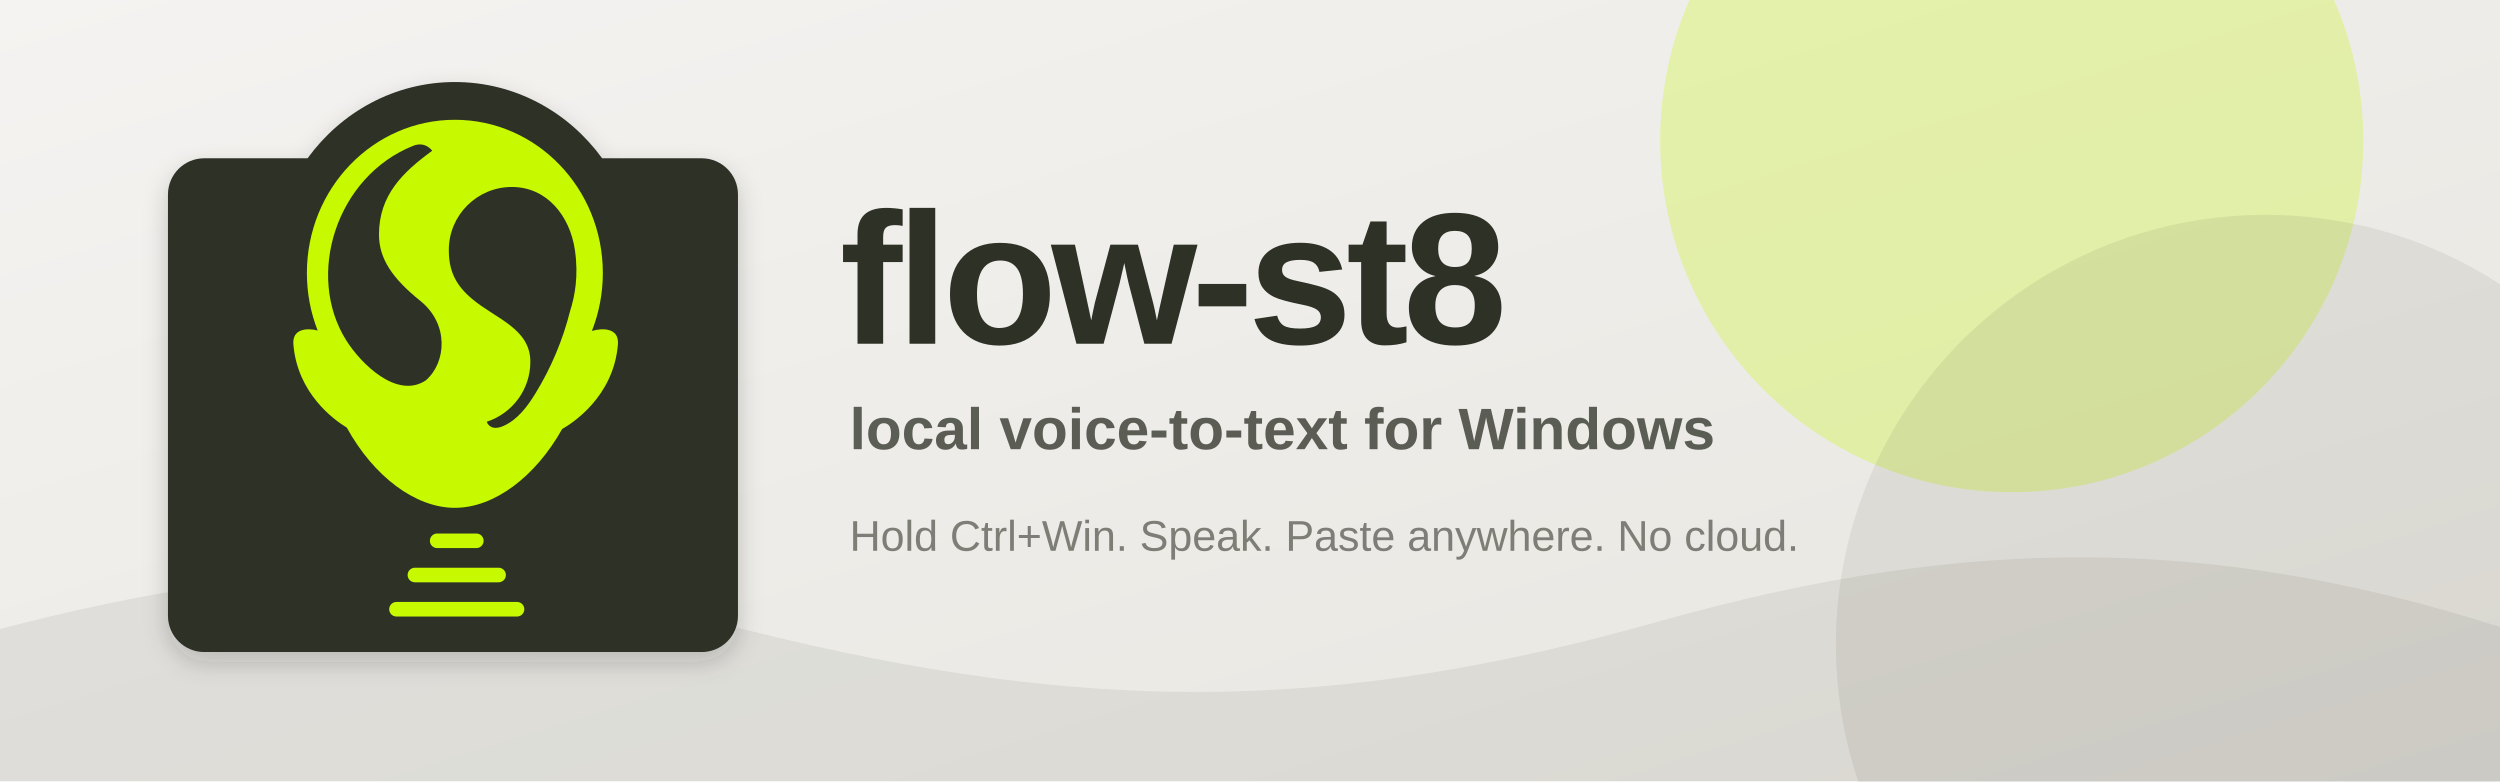
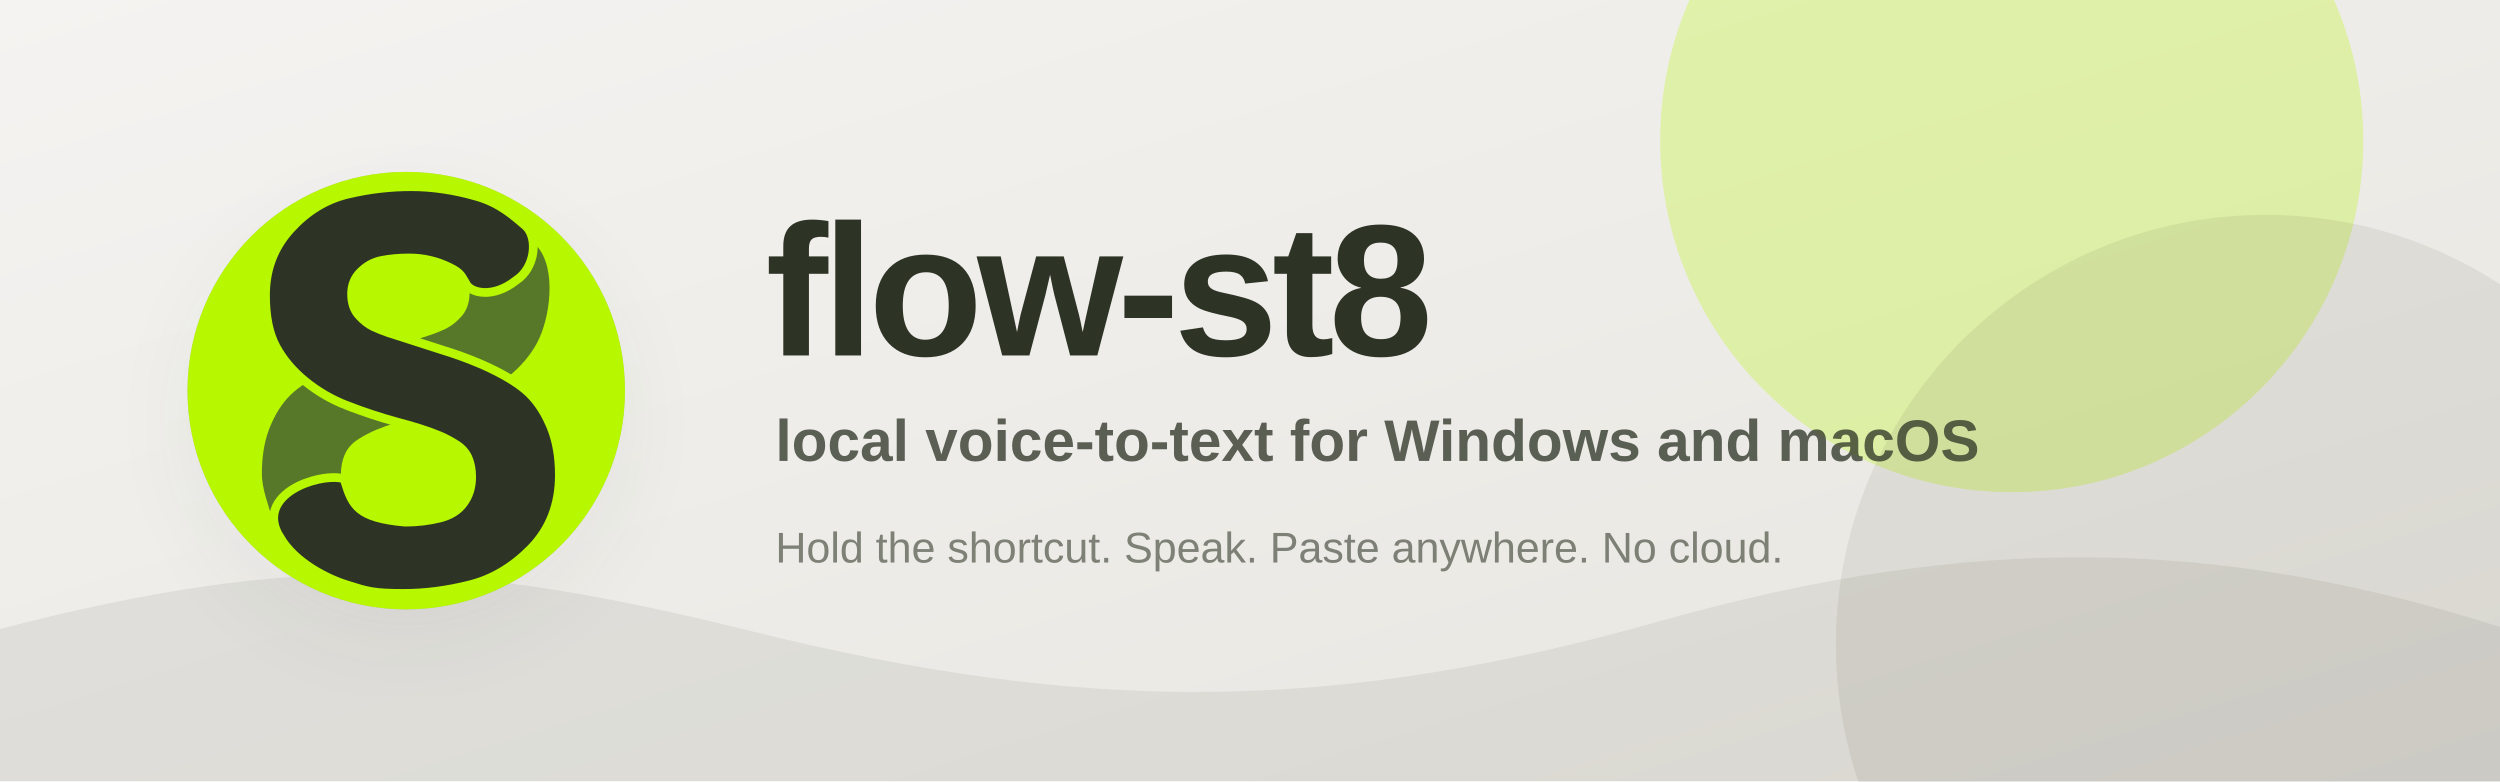
- <svg xmlns="http://www.w3.org/2000/svg" width="1280" height="400" viewBox="0 0 1280 400" fill="none">
+ <svg xmlns="http://www.w3.org/2000/svg" width="1280" height="400" viewBox="0 0 1280 400" fill="none" role="img" aria-label="flow-st8 — local voice-to-text for Windows and macOS">
  <defs>
    <linearGradient id="bg" x1="0" y1="0" x2="1" y2="1">
      <stop offset="0%" stop-color="#F4F3F1" />
      <stop offset="100%" stop-color="#E7E5DF" />
    </linearGradient>
    <filter id="shadow" x="-20%" y="-20%" width="140%" height="140%">
-       <feDropShadow dx="0" dy="18" stdDeviation="22" flood-color="#2D3126" flood-opacity="0.20" />
+       <feDropShadow dx="0" dy="16" stdDeviation="20" flood-color="#2D3325" flood-opacity="0.22" />
    </filter>
+     <clipPath id="markClip">
+       <rect width="100" height="100" />
+     </clipPath>
  </defs>
-   <rect width="1280" height="400" rx="0" fill="url(#bg)" />
-   <circle cx="1030" cy="72" r="180" fill="#C7F902" opacity="0.28" />
-   <circle cx="1160" cy="330" r="220" fill="#2D3126" opacity="0.08" />
-   <path d="M0 322C151 283 235 286 384 323C557 366 684 365 850 318C1010 273 1135 275 1280 321V400H0V322Z" fill="#2D3126" opacity="0.08" />
-   <g transform="translate(86 42) scale(0.285)" filter="url(#shadow)">
-     <path d="M515.391 0C623.543 0 719.576 53.795 779.964 136.985H958.898C994.853 136.985 1024 166.133 1024 202.087V958.898C1024 994.853 994.853 1024 958.898 1024H65.102C29.147 1024 0 994.853 0 958.898V202.087C0 166.133 29.147 136.985 65.102 136.985H250.817C311.205 53.795 407.239 0 515.391 0Z" fill="#2D3126" />
-     <path d="M515.392 67.815C662.207 67.815 781.225 191.083 781.225 343.142C781.225 379.945 774.251 415.062 761.6 447.152C780.088 441.67 810.843 441.021 808.351 471.311C800.558 566.025 725.466 613.574 708.144 623.335C660.09 709.217 586.042 764.948 515.392 764.948C444.065 764.948 369.273 708.145 321.265 620.86C298.399 606.984 232.557 559.671 225.287 471.311C222.934 442.706 250.231 441.694 268.846 446.287C256.41 414.431 249.559 379.615 249.559 343.142C249.559 191.083 368.576 67.815 515.392 67.815Z" fill="#C7F902" />
-     <path d="M617.791 188.524C680.337 188.525 721.941 239.894 731.041 301.775C737.823 347.889 731.041 384.509 722.492 411.073C709.389 463.385 688.233 513.668 659.999 559.609C645.675 582.93 628.39 606.099 603.498 617.48C597.249 620.347 590.185 622.404 583.53 620.645C578.485 619.311 574.008 615.1 572.819 610.228C618.21 595.469 651.02 552.819 651.02 502.506C651.02 442.813 588.631 425.197 546.25 389.568C515.186 363.452 504.541 337.188 504.541 301.775C504.541 239.228 555.245 188.524 617.791 188.524ZM440.755 114.483C462.514 105.823 474.702 123.422 474.702 123.422C422.015 161.84 379.084 203.112 379.084 273.971C379.084 316.694 402.14 351.958 453.537 393.325C504.934 434.691 500.471 503.863 462.945 536.152C410.991 570.209 346.592 505.747 320.547 464.53C246.348 347.109 302.516 169.48 440.755 114.483Z" fill="#2D3126" />
-     <path d="M627.085 934.012C634.323 934.012 640.189 939.879 640.19 947.117C640.19 954.354 634.323 960.222 627.085 960.222H410.5C403.262 960.222 397.394 954.354 397.394 947.117C397.394 939.879 403.262 934.012 410.5 934.012H627.085ZM593.976 872.536C601.214 872.537 607.081 878.404 607.081 885.642C607.081 892.88 601.214 898.748 593.976 898.748H443.608C436.37 898.748 430.502 892.88 430.502 885.642C430.502 878.404 436.37 872.536 443.608 872.536H593.976ZM553.97 811.062C561.208 811.062 567.076 816.93 567.076 824.168C567.075 831.406 561.208 837.273 553.97 837.273H483.613C476.376 837.272 470.509 831.406 470.509 824.168C470.509 816.93 476.376 811.063 483.613 811.062H553.97Z" fill="#C7F902" />
+   <rect width="1280" height="400" fill="url(#bg)" />
+   <circle cx="1030" cy="72" r="180" fill="#B7F700" opacity="0.28" />
+   <circle cx="1160" cy="330" r="220" fill="#2D3325" opacity="0.08" />
+   <path d="M0 322C151 283 235 286 384 323C557 366 684 365 850 318C1010 273 1135 275 1280 321V400H0V322Z" fill="#2D3325" opacity="0.08" />
+   <ellipse cx="208" cy="200" rx="112" ry="112" fill="#2D3325" opacity="0.22" filter="url(#shadow)" />
+   <g transform="translate(96 88) scale(2.24)">
+     <g clip-path="url(#markClip)">
+       <circle cx="50" cy="50" r="50" fill="#B7F700" />
+       <path d="M35.05 69.356C35.05 67.539 35.353 65.944 35.959 64.571C36.564 63.198 37.554 62.067 38.927 61.179C40.3 60.291 41.713 59.544 43.167 58.938C45.711 57.888 48.921 56.858 52.797 55.849C56.633 54.799 60.429 53.547 64.185 52.093C67.536 50.801 70.605 49.024 73.391 46.763C76.178 44.502 78.338 41.958 79.873 39.131C82.923 33.512 84.43 22.013 79.873 17C79 25.5 71 30 64.487 27.502C64.487 29.682 63.922 31.459 62.792 32.832C61.661 34.164 60.409 35.174 59.036 35.86C57.663 36.506 56.27 37.051 54.857 37.496C50.496 38.909 46.599 40.161 43.167 41.251C39.734 42.301 36.564 43.472 33.657 44.764C29.619 46.581 26.53 48.398 24.39 50.216C22.25 52.033 20.493 54.516 19.12 57.666C17.707 60.816 17 64.571 17 68.932C17 72.627 18.651 76.428 19.12 78.5C21 68 35.05 69.356 35.05 69.356Z" fill="#567828" />
+       <path d="M51.11 3.382C55.977 3.382 60.975 4.124 66.102 5.601H66.103C71.43 7.122 74.588 10.077 77.144 12.234L77.296 12.368C78.825 13.782 79.274 16.248 78.943 18.51C78.596 20.876 77.356 23.366 75.082 24.813C72.43 26.92 69.843 27.633 67.778 27.561C66.747 27.526 65.835 27.294 65.118 26.931C64.476 26.605 63.875 26.112 63.602 25.453C63.361 25.082 63.164 24.729 62.998 24.443C62.809 24.12 62.642 23.852 62.427 23.592C62.015 23.091 61.353 22.525 59.883 21.819L59.88 21.816C56.944 20.387 53.883 19.677 50.686 19.677C48.359 19.677 46.225 19.874 44.28 20.263C42.509 20.625 40.927 21.491 39.521 22.896C38.183 24.235 37.512 25.875 37.512 27.884C37.512 29.88 38.025 31.412 38.971 32.566L39.371 33.017C40.311 34.031 41.322 34.8 42.399 35.341C43.562 35.888 44.739 36.361 45.93 36.758L46.443 36.924L46.452 36.926C50.811 38.339 54.706 39.59 58.136 40.68H58.135C61.165 41.607 63.997 42.629 66.631 43.747L67.75 44.232L67.754 44.234C71.834 46.07 75.017 47.933 77.257 49.835C79.535 51.769 81.373 54.384 82.793 57.639L83.062 58.266C84.364 61.436 85 65.127 85 69.313C85 76.008 82.856 81.617 78.539 86.061L78.536 86.065C74.306 90.378 69.564 93.189 64.314 94.451C59.234 95.721 54.267 96.359 49.414 96.359C45.885 96.359 43.767 96.234 41.96 95.921C40.158 95.609 38.688 95.114 36.517 94.436V94.436C34.234 93.743 31.237 92.462 28.399 90.645C25.565 88.832 22.817 86.439 21.132 83.497H21.131C19.648 81.181 19.377 78.999 20.066 77.063C20.741 75.168 22.274 73.684 24.034 72.589C25.804 71.486 27.9 70.715 29.871 70.281C31.703 69.878 33.517 69.749 34.92 69.971L35.196 70.019L35.784 70.137L35.958 70.71C36.865 73.709 37.672 75.705 39.459 77.139C41.263 78.586 44.224 79.581 49.756 80.063C52.492 80.06 55.124 79.747 57.655 79.124C60.093 78.524 61.875 77.385 63.087 75.746C64.319 74.078 64.95 72.09 64.95 69.737C64.95 68.031 64.665 66.578 64.127 65.356C63.607 64.178 62.754 63.193 61.53 62.4C60.205 61.543 58.845 60.825 57.449 60.243V60.242C54.962 59.216 51.799 58.2 47.951 57.198L47.939 57.195C44.07 56.136 40.242 54.873 36.456 53.407V53.408C33.006 52.078 29.846 50.248 26.978 47.921C24.102 45.587 21.852 42.944 20.249 39.99C18.606 36.965 17.826 33.005 17.826 28.186C17.826 22.335 19.729 17.287 23.538 13.098C27.291 8.969 31.641 6.288 36.583 5.105C41.383 3.957 46.225 3.382 51.11 3.382Z" fill="#2D3325" stroke="#B7F700" stroke-width="2" />
+     </g>
  </g>
-   <text x="430" y="176" fill="#2D3126" font-family="Segoe UI, Arial, sans-serif" font-size="96" font-weight="900" letter-spacing="-3">flow-st8</text>
-   <text x="435" y="230" fill="#2D3126" opacity="0.76" font-family="Segoe UI, Arial, sans-serif" font-size="30" font-weight="600">local voice-to-text for Windows</text>
-   <text x="435" y="282" fill="#2D3126" opacity="0.58" font-family="Segoe UI, Arial, sans-serif" font-size="22">Hold Ctrl+Win. Speak. Paste anywhere. No cloud.</text>
+   <text x="392" y="182" fill="#2D3325" font-family="Segoe UI, Helvetica Neue, Arial, sans-serif" font-size="96" font-weight="900" letter-spacing="-3">flow-st8</text>
+   <text x="397" y="236" fill="#2D3325" opacity="0.76" font-family="Segoe UI, Helvetica Neue, Arial, sans-serif" font-size="30" font-weight="600">local voice-to-text for Windows and macOS</text>
+   <text x="397" y="288" fill="#2D3325" opacity="0.58" font-family="Segoe UI, Helvetica Neue, Arial, sans-serif" font-size="22">Hold the shortcut. Speak. Paste anywhere. No cloud.</text>
</svg>
